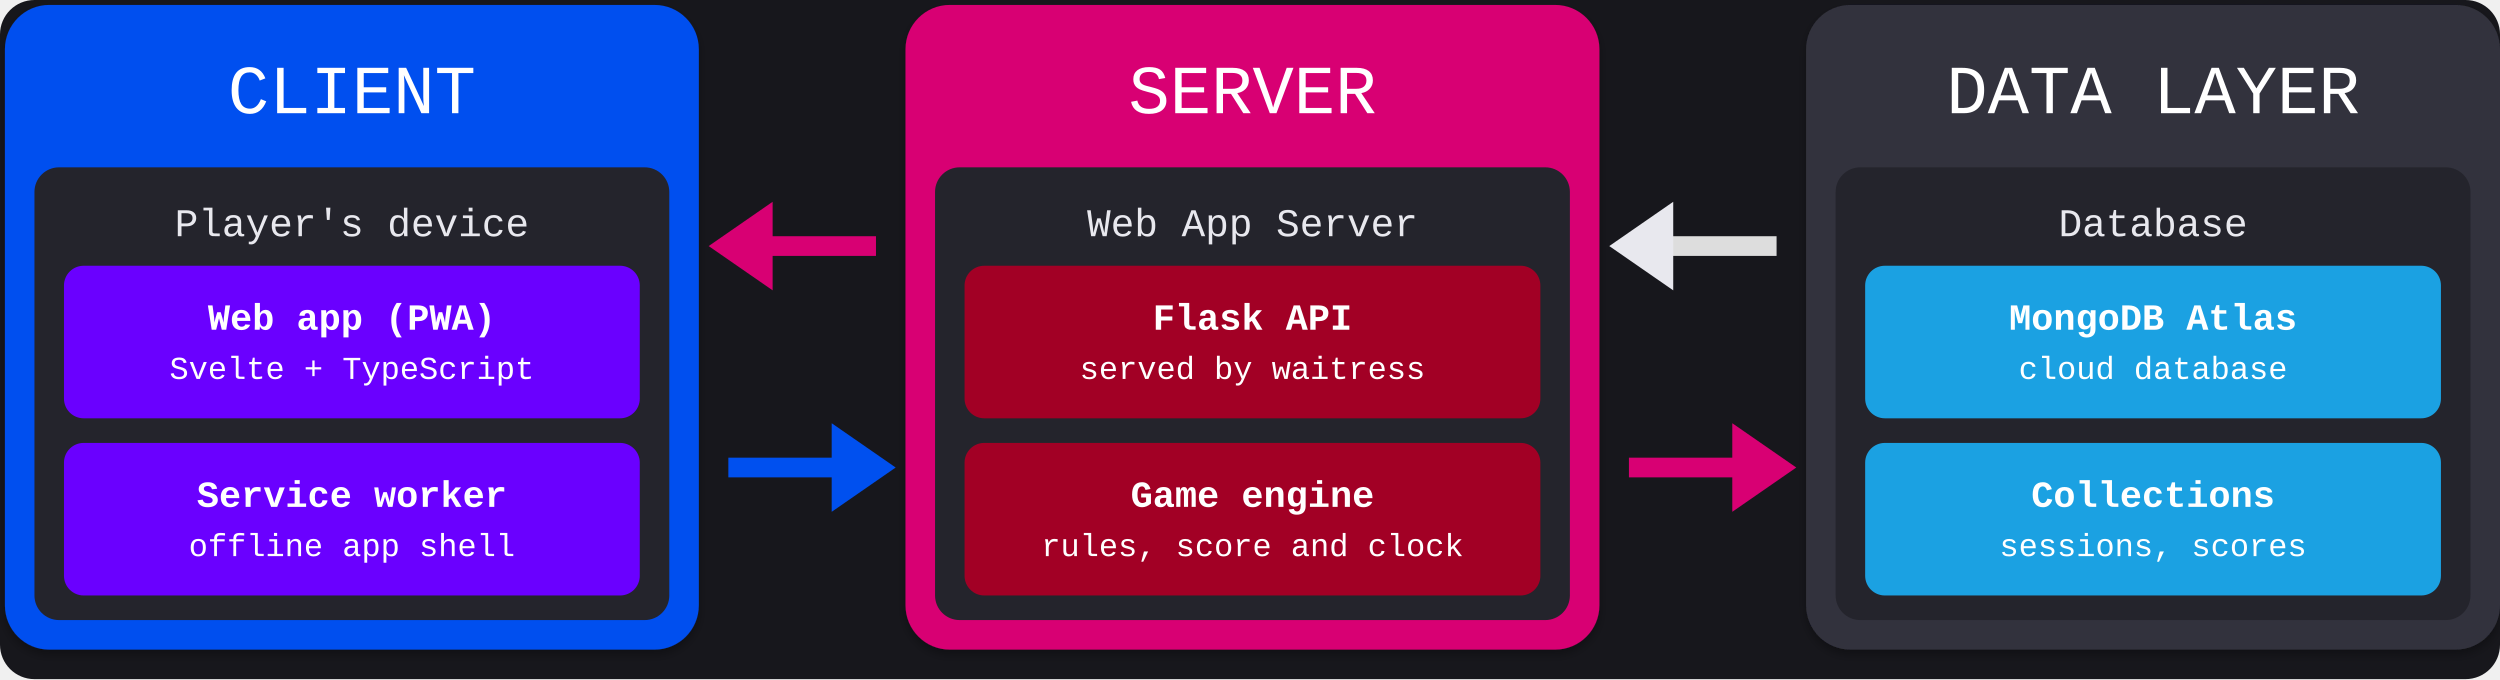
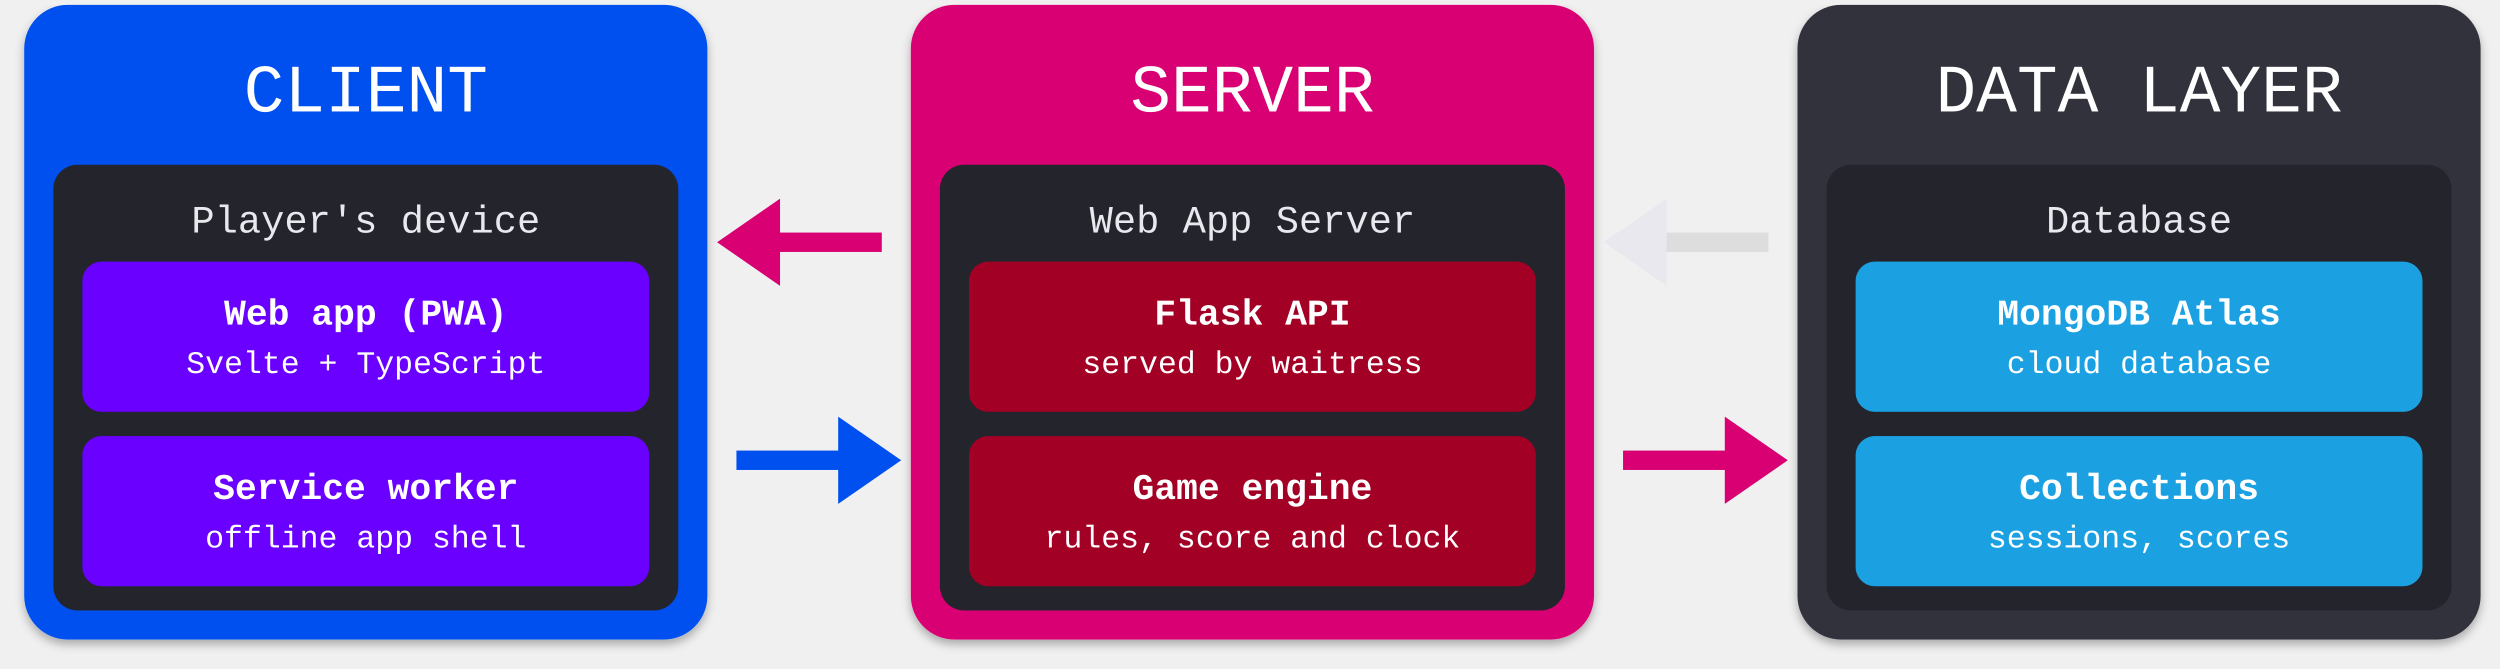
- <svg xmlns="http://www.w3.org/2000/svg" viewBox="0 0 1016 276" role="img" aria-label="Anagram Master's architecture: the web app in the player's browser talks to the Flask server, which stores games and scores in MongoDB.">
+ <svg xmlns="http://www.w3.org/2000/svg" viewBox="-8 0 1032 276" role="img" aria-label="Anagram Master's architecture: the web app in the player's browser talks to the Flask server, which stores games and scores in MongoDB.">
  <defs>
    <filter id="s" x="-5%" y="-5%" width="110%" height="115%">
      <feDropShadow dx="0" dy="2" stdDeviation="2" flood-opacity=".3" />
    </filter>
  </defs>
-   <rect width="1016" height="276" rx="14" fill="#17171c" />
  <g font-family="Consolas, 'Courier New', ui-monospace, monospace" text-anchor="middle">
    <rect x="2" y="2" width="282" height="262" rx="18" fill="#0050ef" filter="url(#s)" />
    <text x="143" y="46" font-size="28" fill="#fff">CLIENT</text>
    <rect x="14" y="68" width="258" height="184" rx="10" fill="#24242c" />
    <text x="143" y="96" font-size="16" fill="#e8e8ee">Player's device</text>
    <rect x="26" y="108" width="234" height="62" rx="8" fill="#6a00ff" />
    <text x="143" y="134" font-size="15" font-weight="700" fill="#fff">Web app (PWA)</text>
    <text x="143" y="154" font-size="13" fill="#fff">Svelte + TypeScript</text>
    <rect x="26" y="180" width="234" height="62" rx="8" fill="#6a00ff" />
    <text x="143" y="206" font-size="15" font-weight="700" fill="#fff">Service worker</text>
    <text x="143" y="226" font-size="13" fill="#fff">offline app shell</text>
    <rect x="368" y="2" width="282" height="262" rx="18" fill="#d80073" filter="url(#s)" />
    <text x="509" y="46" font-size="28" fill="#fff">SERVER</text>
    <rect x="380" y="68" width="258" height="184" rx="10" fill="#24242c" />
    <text x="509" y="96" font-size="16" fill="#e8e8ee">Web App Server</text>
    <rect x="392" y="108" width="234" height="62" rx="8" fill="#a20025" />
    <text x="509" y="134" font-size="15" font-weight="700" fill="#fff">Flask API</text>
    <text x="509" y="154" font-size="13" fill="#fff">served by waitress</text>
    <rect x="392" y="180" width="234" height="62" rx="8" fill="#a20025" />
    <text x="509" y="206" font-size="15" font-weight="700" fill="#fff">Game engine</text>
    <text x="509" y="226" font-size="13" fill="#fff">rules, score and clock</text>
    <rect x="734" y="2" width="282" height="262" rx="18" fill="#33333d" filter="url(#s)" />
    <text x="875" y="46" font-size="28" fill="#fff">DATA LAYER</text>
    <rect x="746" y="68" width="258" height="184" rx="10" fill="#24242c" />
    <text x="875" y="96" font-size="16" fill="#e8e8ee">Database</text>
    <rect x="758" y="108" width="234" height="62" rx="8" fill="#1ba1e2" />
    <text x="875" y="134" font-size="15" font-weight="700" fill="#fff">MongoDB Atlas</text>
    <text x="875" y="154" font-size="13" fill="#fff">cloud database</text>
    <rect x="758" y="180" width="234" height="62" rx="8" fill="#1ba1e2" />
    <text x="875" y="206" font-size="15" font-weight="700" fill="#fff">Collections</text>
    <text x="875" y="226" font-size="13" fill="#fff">sessions, scores</text>
    <g stroke-width="8" stroke-linecap="butt">
      <path d="M296 190h46" stroke="#0050ef" />
      <path d="M338 172l26 18-26 18z" fill="#0050ef" stroke="none" />
      <path d="M356 100h-46" stroke="#d80073" />
      <path d="M314 82l-26 18 26 18z" fill="#d80073" stroke="none" />
      <path d="M662 190h46" stroke="#d80073" />
      <path d="M704 172l26 18-26 18z" fill="#d80073" stroke="none" />
      <path d="M722 100h-46" stroke="#ddd" />
      <path d="M680 82l-26 18 26 18z" fill="#e8e8ee" stroke="none" />
    </g>
  </g>
</svg>
